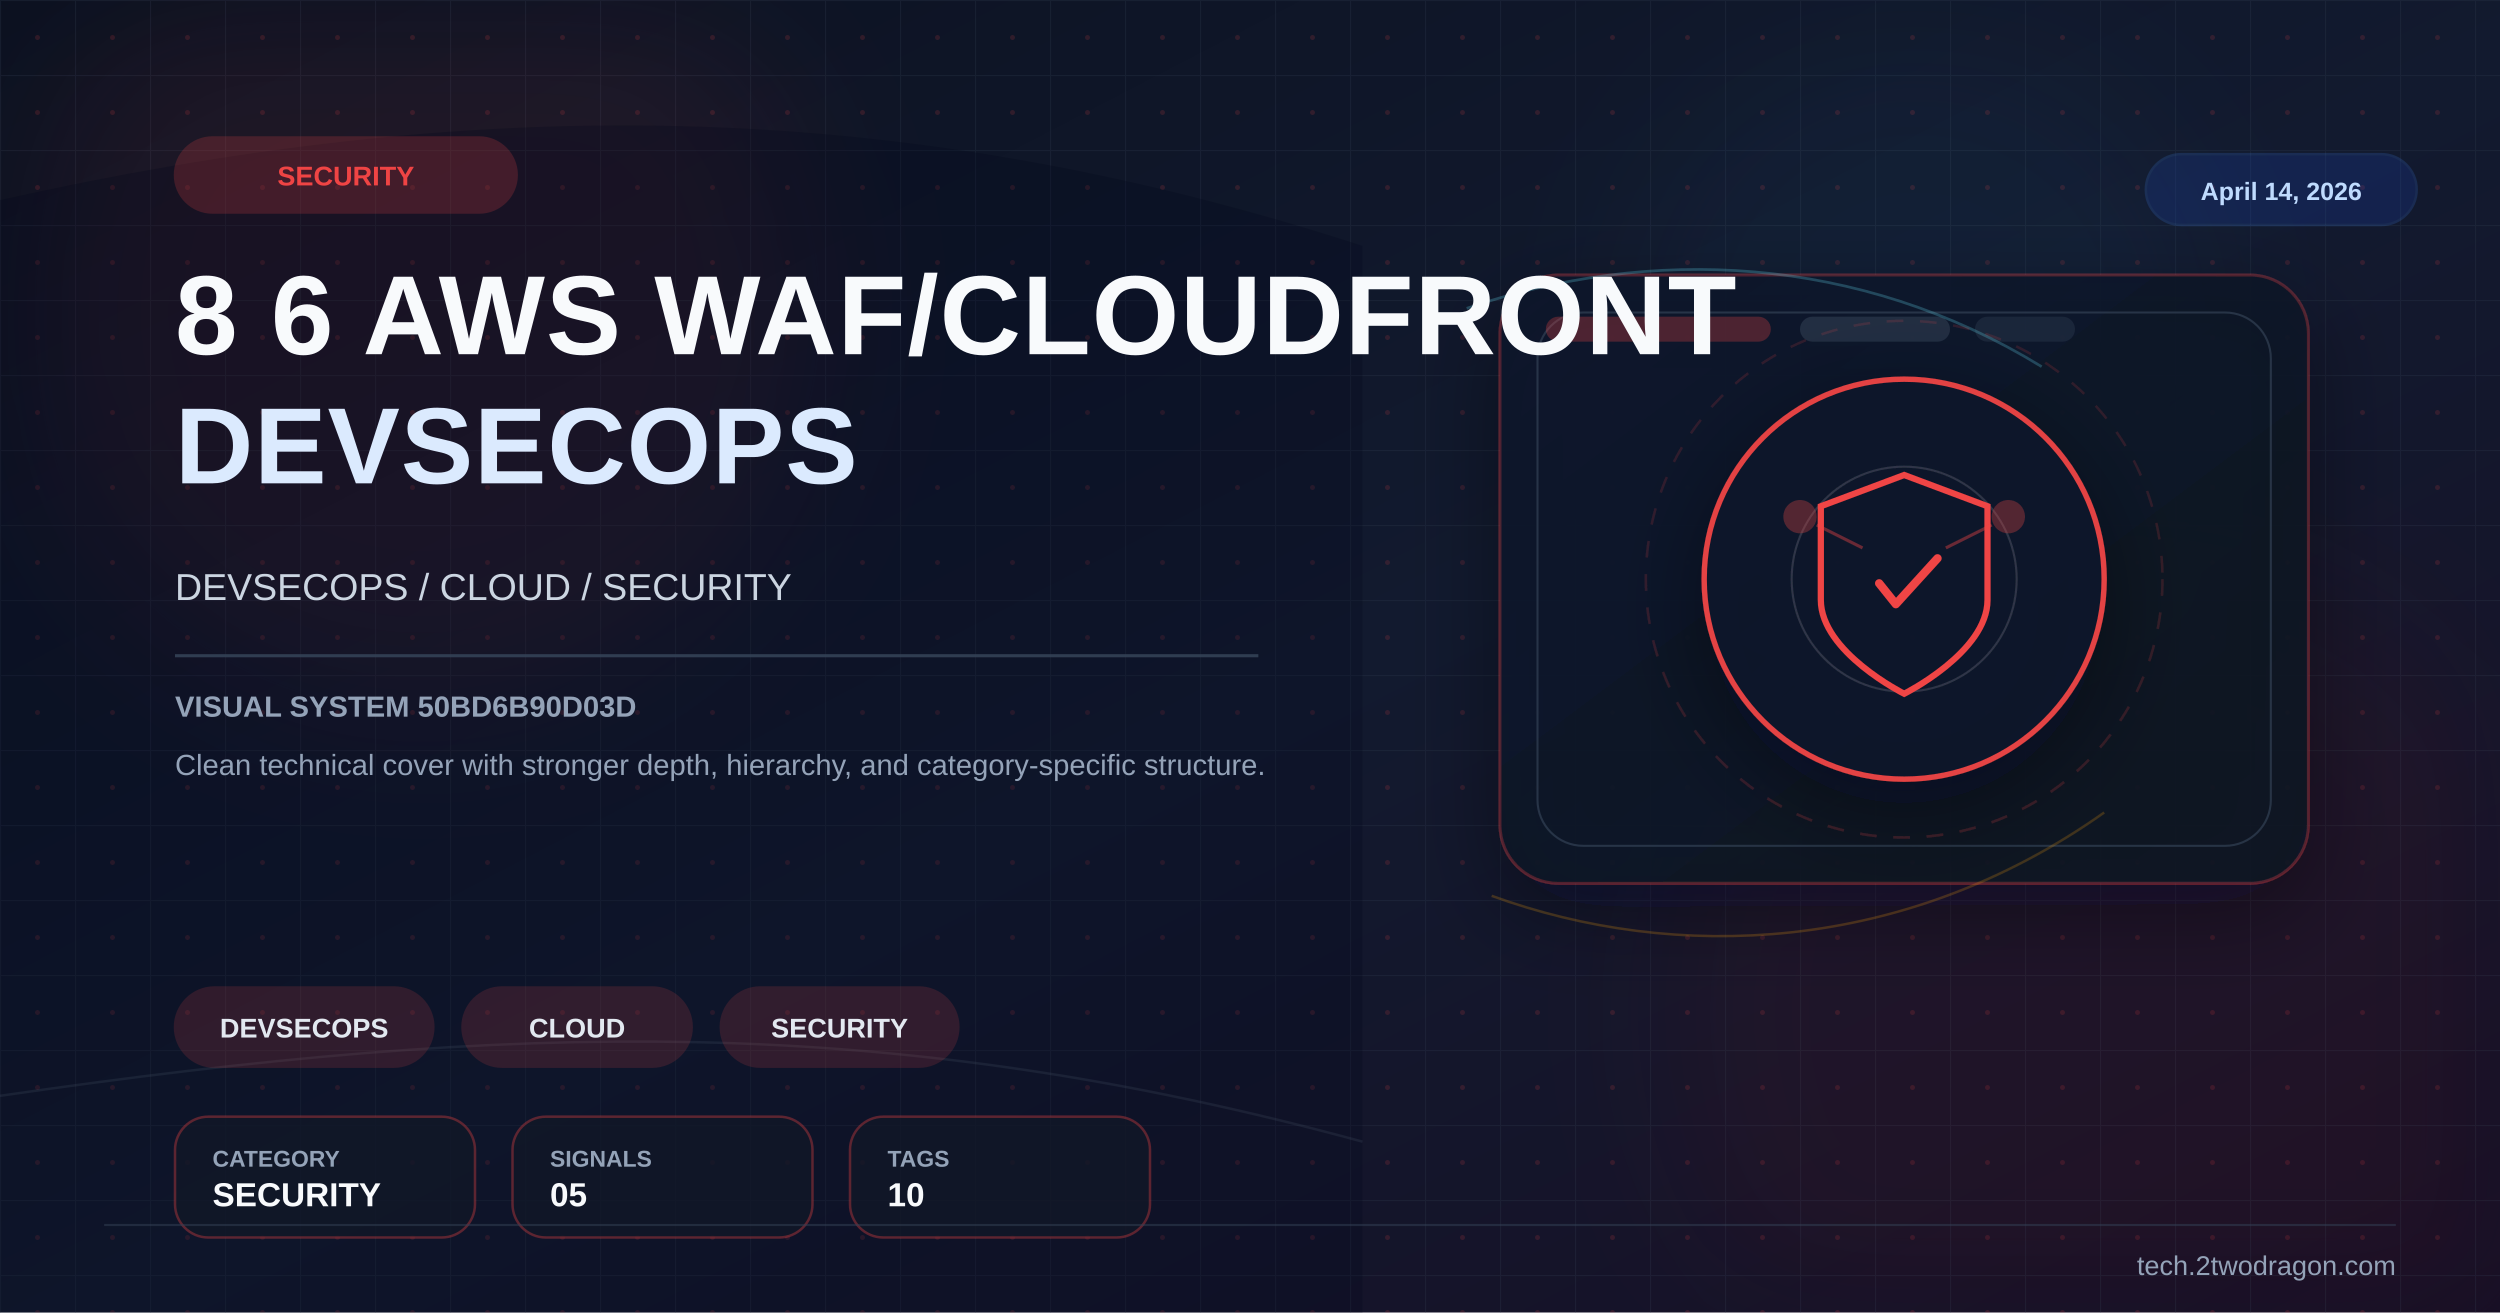
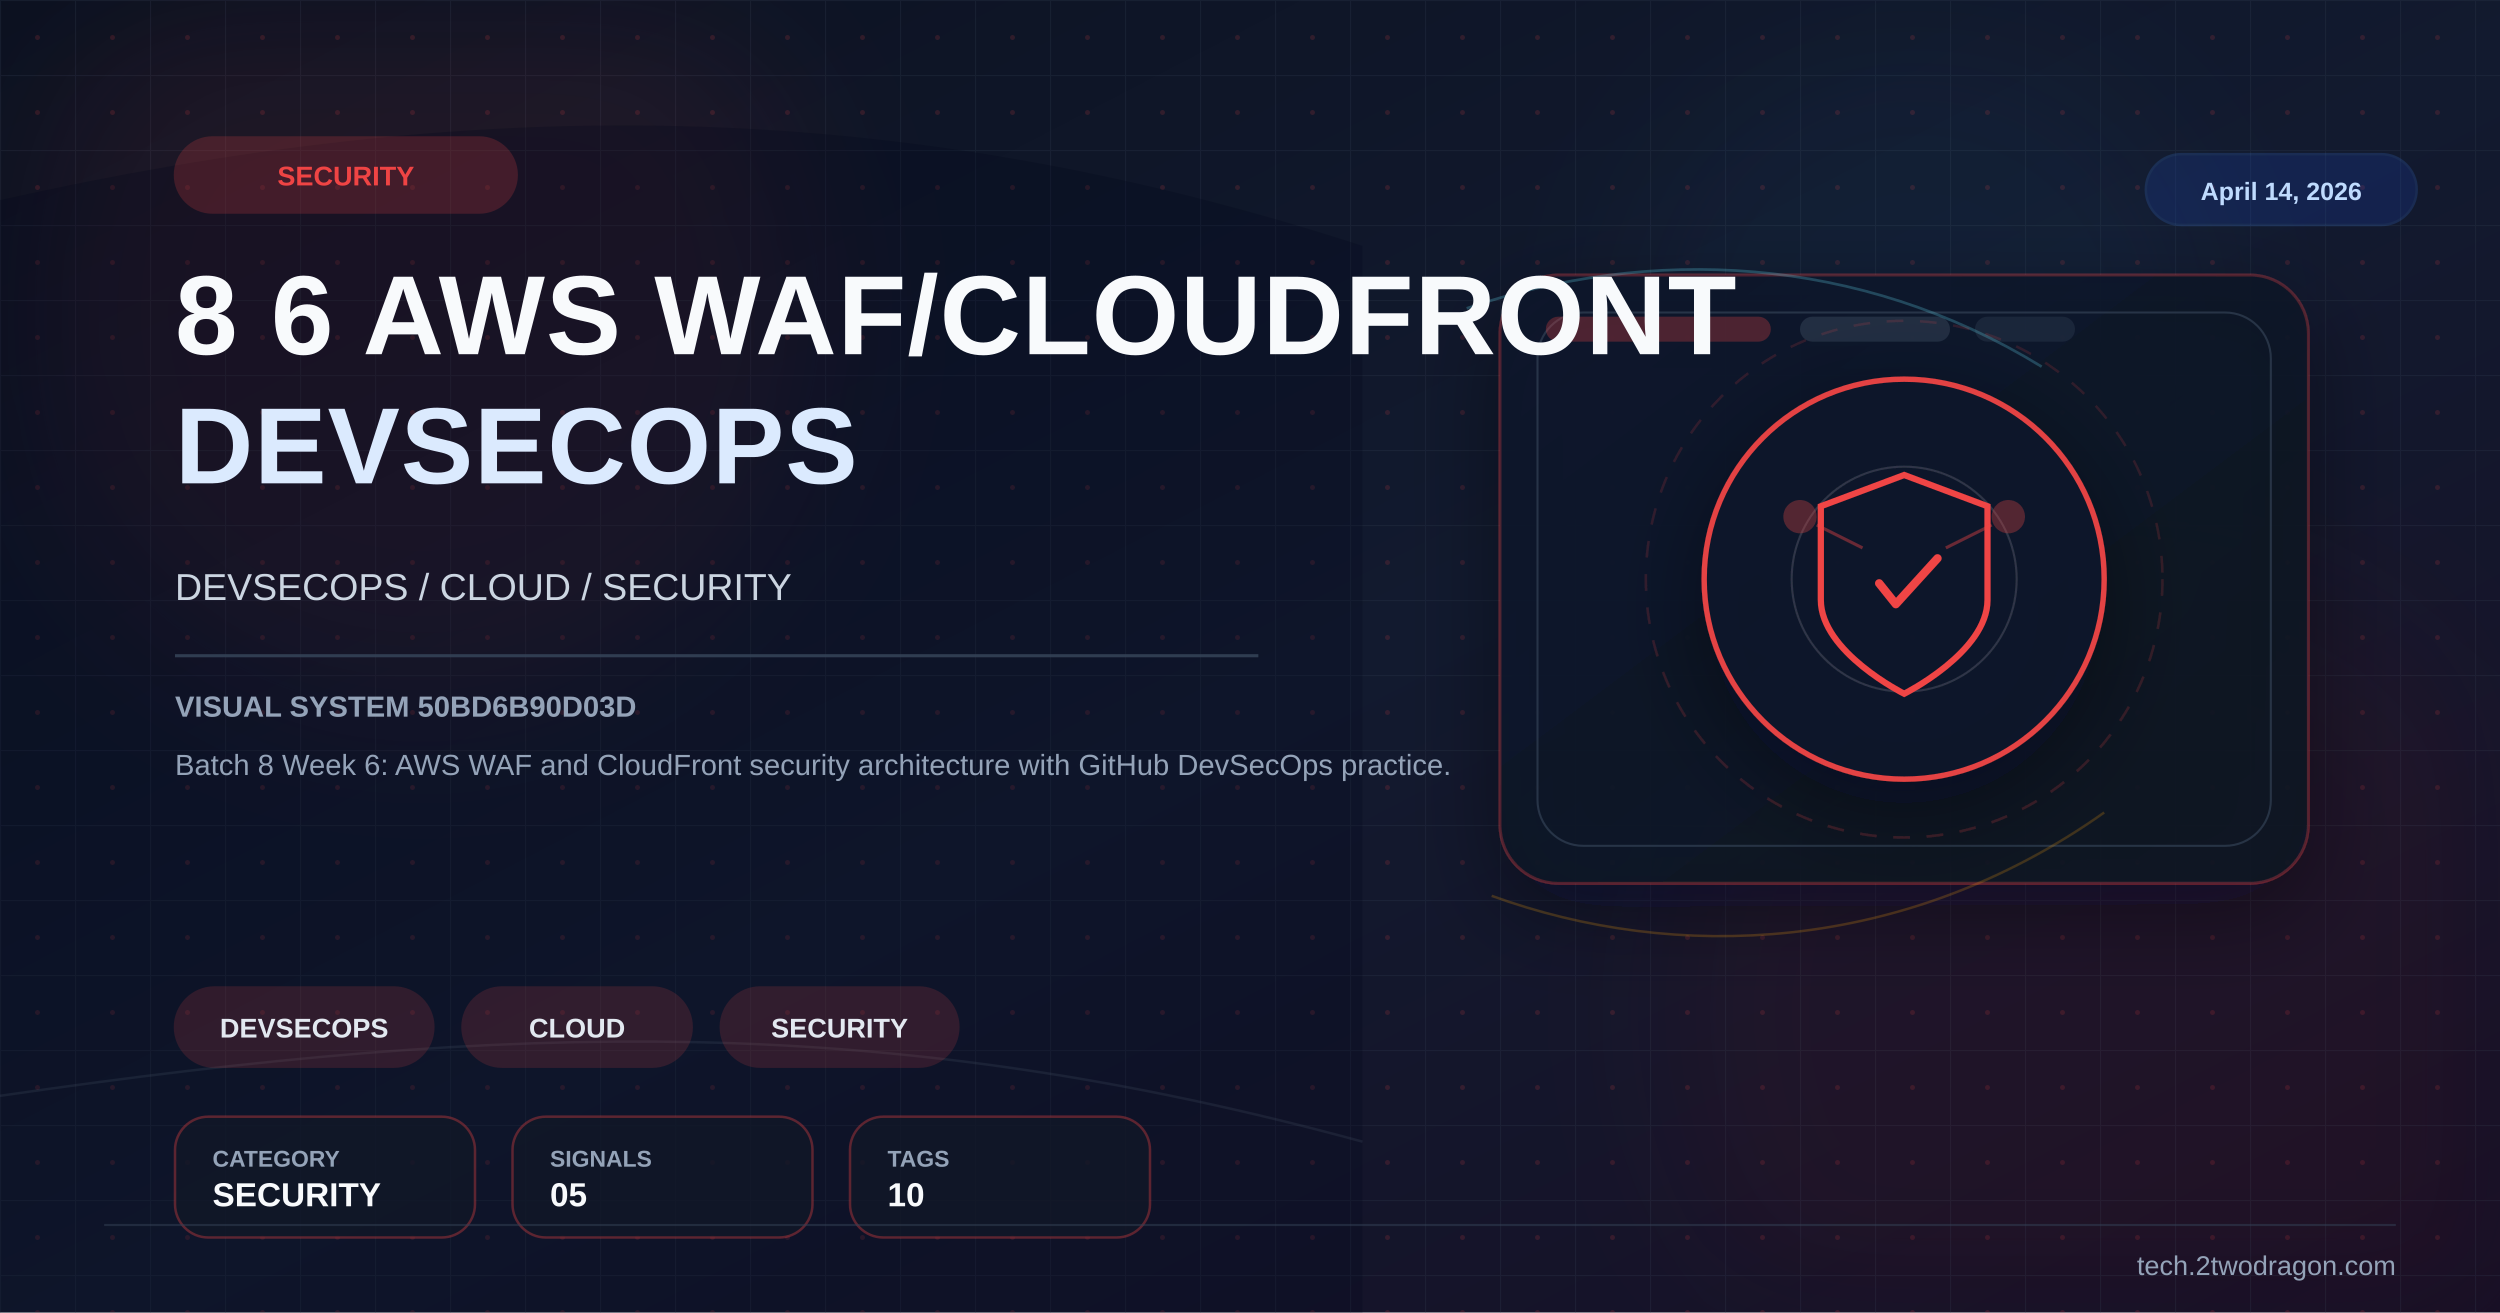
<svg xmlns="http://www.w3.org/2000/svg" viewBox="0 0 1200 630" width="1200" height="630">
  <defs>
    <linearGradient id="bg" x1="0%" y1="0%" x2="100%" y2="100%">
      <stop offset="0%" stop-color="#0b1120" />
      <stop offset="52%" stop-color="#121a2f" />
      <stop offset="100%" stop-color="#170f25" />
    </linearGradient>
    <linearGradient id="panel" x1="0%" y1="0%" x2="100%" y2="100%">
      <stop offset="0%" stop-color="#0f172a" stop-opacity="0.96" />
      <stop offset="100%" stop-color="#111827" stop-opacity="0.86" />
    </linearGradient>
    <pattern id="microGrid" x="0" y="0" width="36" height="36" patternUnits="userSpaceOnUse">
      <path d="M36 0H0V36" fill="none" stroke="#334155" stroke-width="1" opacity="0.25" />
      <circle cx="18" cy="18" r="1.2" fill="#ef4444" opacity="0.15" />
    </pattern>
    <filter id="glow" x="-40%" y="-40%" width="180%" height="180%">
      <feGaussianBlur stdDeviation="10" result="blur" />
      <feMerge>
        <feMergeNode in="blur" />
        <feMergeNode in="SourceGraphic" />
      </feMerge>
    </filter>
    <filter id="sg" x="-30%" y="-30%" width="160%" height="160%">
      <feGaussianBlur stdDeviation="36" />
    </filter>
    <filter id="shadow" x="-30%" y="-30%" width="180%" height="180%">
      <feDropShadow dx="0" dy="14" stdDeviation="22" flood-color="#020617" flood-opacity="0.42" />
    </filter>
  </defs>
  <rect width="1200" height="630" fill="url(#bg)" />
  <rect width="1200" height="630" fill="url(#microGrid)" />
  <circle cx="202" cy="150" r="190" fill="#ef4444" opacity="0.08" filter="url(#sg)" />
  <circle cx="1020" cy="486" r="220" fill="#991b1b" opacity="0.08" filter="url(#sg)" />
  <circle cx="920" cy="160" r="140" fill="#38bdf8" opacity="0.04" filter="url(#sg)" />
  <path d="M0 96 C224 46 426 44 654 118 L654 630 L0 630 Z" fill="#020617" opacity="0.24" />
  <path d="M0 526 C248 490 426 486 654 548" fill="none" stroke="#475569" stroke-width="1.2" opacity="0.22" />
  <rect x="720" y="132" width="388" height="292" rx="28" fill="url(#panel)" stroke="#ef4444" stroke-opacity="0.28" stroke-width="1.4" filter="url(#shadow)" />
  <rect x="738" y="150" width="352" height="256" rx="22" fill="none" stroke="#334155" stroke-opacity="0.7" stroke-width="1" />
  <rect x="742" y="152" width="108" height="12" rx="6" fill="#ef4444" opacity="0.28" />
  <rect x="864" y="152" width="72" height="12" rx="6" fill="#334155" opacity="0.55" />
  <rect x="948" y="152" width="48" height="12" rx="6" fill="#334155" opacity="0.35" />
  <path d="M704 148 C792 118 892 122 980 176" fill="none" stroke="#67e8f9" stroke-width="1.3" opacity="0.24" />
  <path d="M716 430 C804 462 914 458 1010 390" fill="none" stroke="#f59e0b" stroke-width="1.2" opacity="0.22" />
  <g transform="translate(914,278)" filter="url(#shadow)">
    <circle r="96" fill="#0f172a" stroke="#ef4444" stroke-width="2.6" opacity="0.94" />
    <circle r="124" fill="none" stroke="#ef4444" stroke-opacity="0.15" stroke-width="1.2" stroke-dasharray="8 8" />
    <circle r="54" fill="none" stroke="#e2e8f0" stroke-opacity="0.15" stroke-width="1" />
    <path d="M0,-50 L40,-35 L40,10 C40,35 0,55 0,55 C0,55 -40,35 -40,10 L-40,-35 Z" fill="none" stroke="#ef4444" stroke-width="3" />
    <path d="M-12,2 L-4,12 L16,-10" stroke="#ef4444" stroke-width="4" fill="none" stroke-linecap="round" stroke-linejoin="round" />
    <circle cx="-50" cy="-30" r="8" fill="#ef4444" opacity="0.3" />
    <circle cx="50" cy="-30" r="8" fill="#ef4444" opacity="0.3" />
    <line x1="-42" y1="-26" x2="-20" y2="-15" stroke="#ef4444" stroke-width="1.5" opacity="0.4" />
    <line x1="42" y1="-26" x2="20" y2="-15" stroke="#ef4444" stroke-width="1.5" opacity="0.4" />
  </g>
  <g transform="translate(84 66)">
    <rect width="164" height="36" rx="18" fill="#ef4444" opacity="0.2" stroke="#ef4444" stroke-width="1.2" />
    <text x="82" y="23" font-family="Arial,sans-serif" font-size="13" font-weight="700" fill="#ef4444" text-anchor="middle">SECURITY</text>
  </g>
  <text x="84" y="170" font-family="Arial,sans-serif" font-size="54" font-weight="700" fill="#f8fafc" letter-spacing="0.5">8 6 AWS WAF/CLOUDFRONT</text>
  <text x="84" y="232" font-family="Arial,sans-serif" font-size="52" font-weight="700" fill="#dbeafe" letter-spacing="0.5">DEVSECOPS</text>
  <text x="84" y="288" font-family="Arial,sans-serif" font-size="18" fill="#cbd5e1">DEVSECOPS / CLOUD / SECURITY</text>
  <rect x="84" y="314" width="520" height="1.5" fill="#334155" opacity="0.9" />
  <text x="84" y="344" font-family="Arial,sans-serif" font-size="14" font-weight="700" fill="#94a3b8">VISUAL SYSTEM 50BD6B90D03D</text>
-   <text x="84" y="372" font-family="Arial,sans-serif" font-size="14" fill="#94a3b8">Clean technical cover with stronger depth, hierarchy, and category-specific structure.</text>
+   <text x="84" y="372" font-family="Arial,sans-serif" font-size="14" fill="#94a3b8">Batch 8 Week 6: AWS WAF and CloudFront security architecture with GitHub DevSecOps practice.</text>
  <g transform="translate(84 474)">
    <rect width="124" height="38" rx="19" fill="#ef4444" opacity="0.16" stroke="#ef4444" stroke-width="1.2" />
    <text x="62.0" y="24" font-family="Arial,sans-serif" font-size="13" font-weight="700" fill="#e2e8f0" text-anchor="middle">DEVSECOPS</text>
  </g>
  <g transform="translate(222 474)">
    <rect width="110" height="38" rx="19" fill="#ef4444" opacity="0.16" stroke="#ef4444" stroke-width="1.2" />
    <text x="55.0" y="24" font-family="Arial,sans-serif" font-size="13" font-weight="700" fill="#e2e8f0" text-anchor="middle">CLOUD</text>
  </g>
  <g transform="translate(346 474)">
    <rect width="114" height="38" rx="19" fill="#ef4444" opacity="0.16" stroke="#ef4444" stroke-width="1.2" />
    <text x="57.0" y="24" font-family="Arial,sans-serif" font-size="13" font-weight="700" fill="#e2e8f0" text-anchor="middle">SECURITY</text>
  </g>
  <g transform="translate(84 536)">
    <rect width="144" height="58" rx="16" fill="#111827" fill-opacity="0.78" stroke="#ef4444" stroke-opacity="0.35" stroke-width="1.2" />
    <text x="18" y="24" font-family="Arial,sans-serif" font-size="11" font-weight="700" fill="#94a3b8">CATEGORY</text>
    <text x="18" y="43" font-family="Arial,sans-serif" font-size="16" font-weight="700" fill="#f8fafc">SECURITY</text>
  </g>
  <g transform="translate(246 536)">
    <rect width="144" height="58" rx="16" fill="#111827" fill-opacity="0.78" stroke="#ef4444" stroke-opacity="0.35" stroke-width="1.2" />
    <text x="18" y="24" font-family="Arial,sans-serif" font-size="11" font-weight="700" fill="#94a3b8">SIGNALS</text>
    <text x="18" y="43" font-family="Arial,sans-serif" font-size="16" font-weight="700" fill="#f8fafc">05</text>
  </g>
  <g transform="translate(408 536)">
    <rect width="144" height="58" rx="16" fill="#111827" fill-opacity="0.78" stroke="#ef4444" stroke-opacity="0.35" stroke-width="1.2" />
    <text x="18" y="24" font-family="Arial,sans-serif" font-size="11" font-weight="700" fill="#94a3b8">TAGS</text>
    <text x="18" y="43" font-family="Arial,sans-serif" font-size="16" font-weight="700" fill="#f8fafc">10</text>
  </g>
  <g transform="translate(1030 74)">
    <rect width="130" height="34" rx="17" fill="#1d4ed8" opacity="0.18" stroke="#3b82f6" stroke-width="1.2" />
    <text x="65" y="22" font-family="Arial,sans-serif" font-size="12" font-weight="700" fill="#bfdbfe" text-anchor="middle">April 14, 2026</text>
  </g>
  <line x1="50" y1="588" x2="1150" y2="588" stroke="#334155" stroke-width="1" opacity="0.5" />
  <text x="1150" y="612" font-family="Arial,sans-serif" font-size="13" fill="#94a3b8" text-anchor="end">tech.2twodragon.com</text>
</svg>
